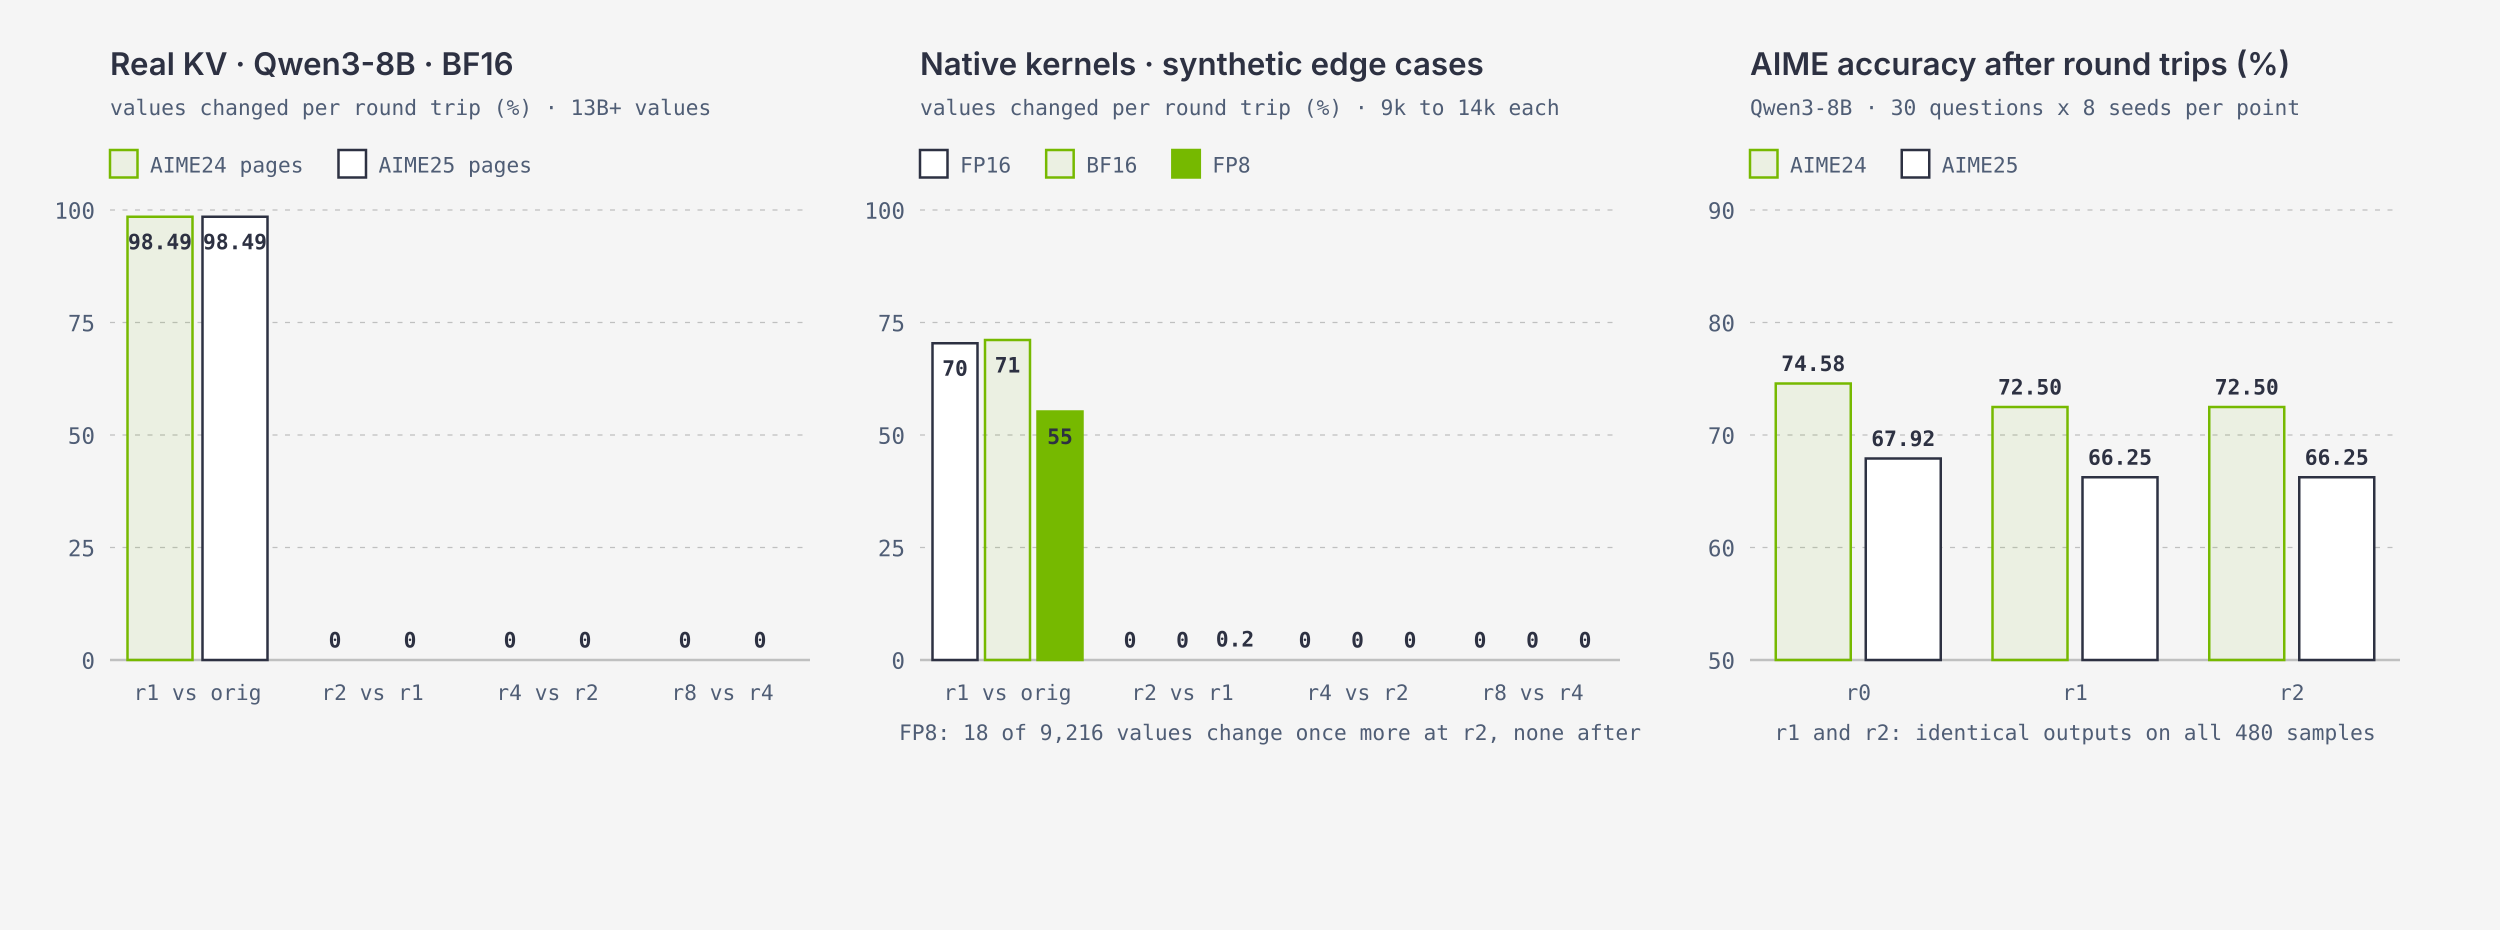
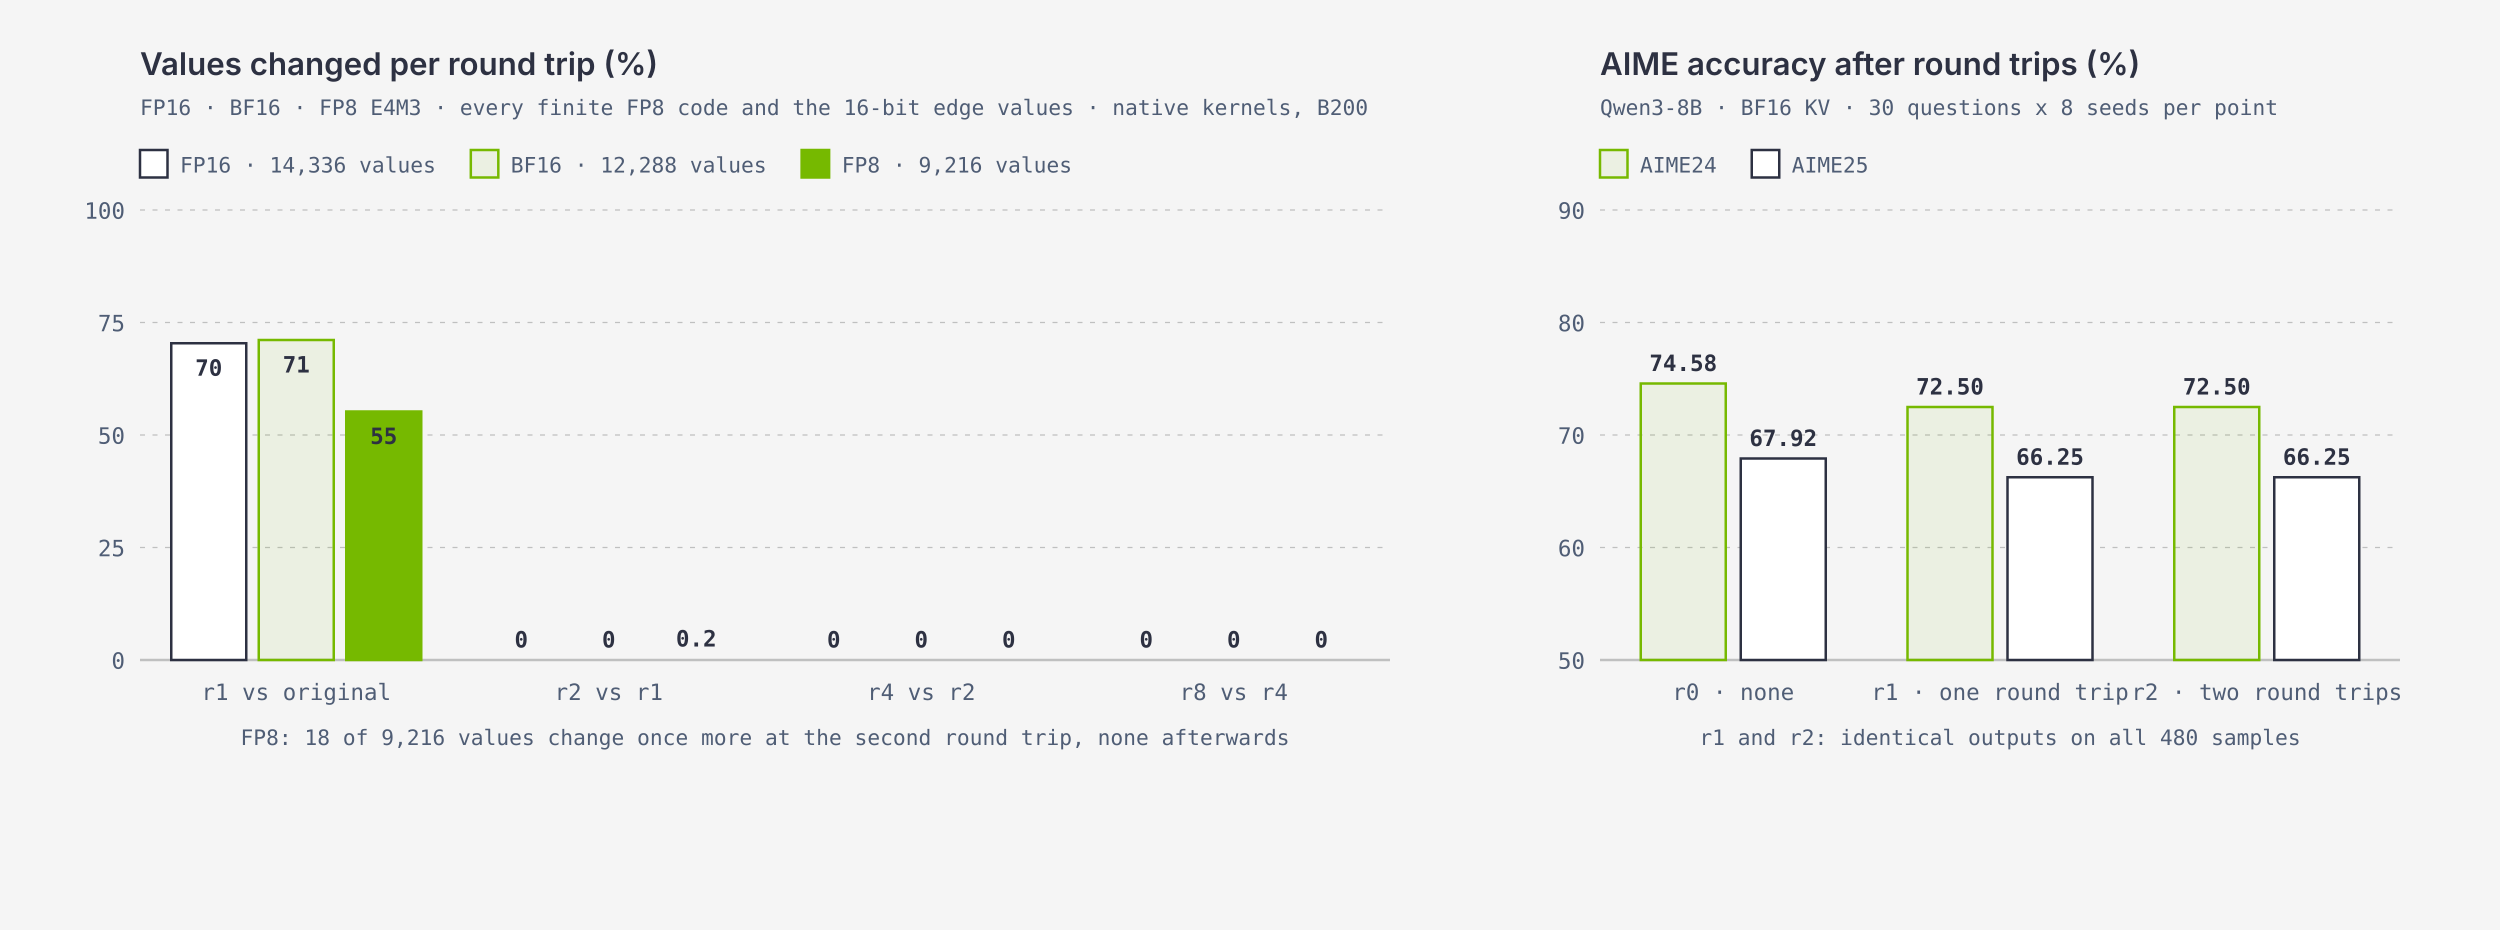
<svg xmlns="http://www.w3.org/2000/svg" viewBox="0 0 1000 372" width="1000" height="372">
  <defs>
    <marker id="ah" markerWidth="8" markerHeight="8" refX="7" refY="4" orient="auto" markerUnits="userSpaceOnUse">
      <path d="M0,0.5 L7,4 L0,7.5" fill="none" stroke="#4f5d75" stroke-width="1" />
    </marker>
  </defs>
  <rect width="1000" height="372" fill="#f5f5f5" />
-   <text x="44.0" y="30.0" font-family="'Geist','Inter',system-ui,-apple-system,'Segoe UI',sans-serif" font-size="12.5" font-weight="600" fill="#2d3142" text-anchor="start">Real KV · Qwen3-8B · BF16</text>
-   <text x="44.0" y="46.0" font-family="'Geist Mono','SFMono-Regular',Menlo,Consolas,monospace" font-size="8.5" font-weight="500" fill="#4f5d75" text-anchor="start">values changed per round trip (%) · 13B+ values</text>
-   <line x1="44" y1="264.0" x2="324" y2="264.0" stroke="#bfc0c0" stroke-width="1" />
-   <text x="38.0" y="267.5" font-family="'Geist Mono','SFMono-Regular',Menlo,Consolas,monospace" font-size="9" font-weight="500" fill="#4f5d75" text-anchor="end">0</text>
-   <line x1="44" y1="219.0" x2="324" y2="219.0" stroke="#bfc0c0" stroke-width="0.5" stroke-dasharray="2,3" />
-   <text x="38.0" y="222.5" font-family="'Geist Mono','SFMono-Regular',Menlo,Consolas,monospace" font-size="9" font-weight="500" fill="#4f5d75" text-anchor="end">25</text>
-   <line x1="44" y1="174.0" x2="324" y2="174.0" stroke="#bfc0c0" stroke-width="0.5" stroke-dasharray="2,3" />
-   <text x="38.0" y="177.5" font-family="'Geist Mono','SFMono-Regular',Menlo,Consolas,monospace" font-size="9" font-weight="500" fill="#4f5d75" text-anchor="end">50</text>
-   <line x1="44" y1="129.0" x2="324" y2="129.0" stroke="#bfc0c0" stroke-width="0.5" stroke-dasharray="2,3" />
-   <text x="38.0" y="132.5" font-family="'Geist Mono','SFMono-Regular',Menlo,Consolas,monospace" font-size="9" font-weight="500" fill="#4f5d75" text-anchor="end">75</text>
-   <line x1="44" y1="84.0" x2="324" y2="84.0" stroke="#bfc0c0" stroke-width="0.5" stroke-dasharray="2,3" />
-   <text x="38.0" y="87.5" font-family="'Geist Mono','SFMono-Regular',Menlo,Consolas,monospace" font-size="9" font-weight="500" fill="#4f5d75" text-anchor="end">100</text>
-   <rect x="51.0" y="86.7" width="26" height="177.3" fill="rgba(118,185,0,0.08)" stroke="#76B900" stroke-width="1" />
-   <text x="64.0" y="99.7" font-family="'Geist Mono','SFMono-Regular',Menlo,Consolas,monospace" font-size="8.5" font-weight="600" fill="#2d3142" text-anchor="middle">98.49</text>
-   <rect x="81.0" y="86.7" width="26" height="177.3" fill="#ffffff" stroke="#2d3142" stroke-width="1" />
-   <text x="94.0" y="99.7" font-family="'Geist Mono','SFMono-Regular',Menlo,Consolas,monospace" font-size="8.5" font-weight="600" fill="#2d3142" text-anchor="middle">98.49</text>
-   <text x="79.0" y="280.0" font-family="'Geist Mono','SFMono-Regular',Menlo,Consolas,monospace" font-size="8.5" font-weight="500" fill="#4f5d75" text-anchor="middle">r1 vs orig</text>
-   <text x="134.0" y="259.0" font-family="'Geist Mono','SFMono-Regular',Menlo,Consolas,monospace" font-size="8.5" font-weight="600" fill="#2d3142" text-anchor="middle">0</text>
-   <text x="164.0" y="259.0" font-family="'Geist Mono','SFMono-Regular',Menlo,Consolas,monospace" font-size="8.5" font-weight="600" fill="#2d3142" text-anchor="middle">0</text>
-   <text x="149.0" y="280.0" font-family="'Geist Mono','SFMono-Regular',Menlo,Consolas,monospace" font-size="8.5" font-weight="500" fill="#4f5d75" text-anchor="middle">r2 vs r1</text>
-   <text x="204.0" y="259.0" font-family="'Geist Mono','SFMono-Regular',Menlo,Consolas,monospace" font-size="8.5" font-weight="600" fill="#2d3142" text-anchor="middle">0</text>
-   <text x="234.0" y="259.0" font-family="'Geist Mono','SFMono-Regular',Menlo,Consolas,monospace" font-size="8.5" font-weight="600" fill="#2d3142" text-anchor="middle">0</text>
-   <text x="219.0" y="280.0" font-family="'Geist Mono','SFMono-Regular',Menlo,Consolas,monospace" font-size="8.5" font-weight="500" fill="#4f5d75" text-anchor="middle">r4 vs r2</text>
-   <text x="274.0" y="259.0" font-family="'Geist Mono','SFMono-Regular',Menlo,Consolas,monospace" font-size="8.5" font-weight="600" fill="#2d3142" text-anchor="middle">0</text>
-   <text x="304.0" y="259.0" font-family="'Geist Mono','SFMono-Regular',Menlo,Consolas,monospace" font-size="8.5" font-weight="600" fill="#2d3142" text-anchor="middle">0</text>
-   <text x="289.0" y="280.0" font-family="'Geist Mono','SFMono-Regular',Menlo,Consolas,monospace" font-size="8.5" font-weight="500" fill="#4f5d75" text-anchor="middle">r8 vs r4</text>
-   <rect x="44" y="60" width="11" height="11" fill="rgba(118,185,0,0.08)" stroke="#76B900" />
-   <text x="60.0" y="69.0" font-family="'Geist Mono','SFMono-Regular',Menlo,Consolas,monospace" font-size="8.5" font-weight="500" fill="#4f5d75" text-anchor="start">AIME24 pages</text>
-   <rect x="135.396" y="60" width="11" height="11" fill="#ffffff" stroke="#2d3142" />
-   <text x="151.4" y="69.0" font-family="'Geist Mono','SFMono-Regular',Menlo,Consolas,monospace" font-size="8.5" font-weight="500" fill="#4f5d75" text-anchor="start">AIME25 pages</text>
-   <text x="368.0" y="30.0" font-family="'Geist','Inter',system-ui,-apple-system,'Segoe UI',sans-serif" font-size="12.5" font-weight="600" fill="#2d3142" text-anchor="start">Native kernels · synthetic edge cases</text>
-   <text x="368.0" y="46.0" font-family="'Geist Mono','SFMono-Regular',Menlo,Consolas,monospace" font-size="8.5" font-weight="500" fill="#4f5d75" text-anchor="start">values changed per round trip (%) · 9k to 14k each</text>
-   <line x1="368" y1="264.0" x2="648" y2="264.0" stroke="#bfc0c0" stroke-width="1" />
-   <text x="362.0" y="267.5" font-family="'Geist Mono','SFMono-Regular',Menlo,Consolas,monospace" font-size="9" font-weight="500" fill="#4f5d75" text-anchor="end">0</text>
-   <line x1="368" y1="219.0" x2="648" y2="219.0" stroke="#bfc0c0" stroke-width="0.5" stroke-dasharray="2,3" />
-   <text x="362.0" y="222.5" font-family="'Geist Mono','SFMono-Regular',Menlo,Consolas,monospace" font-size="9" font-weight="500" fill="#4f5d75" text-anchor="end">25</text>
-   <line x1="368" y1="174.0" x2="648" y2="174.0" stroke="#bfc0c0" stroke-width="0.5" stroke-dasharray="2,3" />
-   <text x="362.0" y="177.5" font-family="'Geist Mono','SFMono-Regular',Menlo,Consolas,monospace" font-size="9" font-weight="500" fill="#4f5d75" text-anchor="end">50</text>
-   <line x1="368" y1="129.0" x2="648" y2="129.0" stroke="#bfc0c0" stroke-width="0.5" stroke-dasharray="2,3" />
-   <text x="362.0" y="132.5" font-family="'Geist Mono','SFMono-Regular',Menlo,Consolas,monospace" font-size="9" font-weight="500" fill="#4f5d75" text-anchor="end">75</text>
-   <line x1="368" y1="84.0" x2="648" y2="84.0" stroke="#bfc0c0" stroke-width="0.5" stroke-dasharray="2,3" />
-   <text x="362.0" y="87.5" font-family="'Geist Mono','SFMono-Regular',Menlo,Consolas,monospace" font-size="9" font-weight="500" fill="#4f5d75" text-anchor="end">100</text>
-   <rect x="373.0" y="137.3" width="18" height="126.7" fill="#ffffff" stroke="#2d3142" stroke-width="1" />
-   <text x="382.0" y="150.3" font-family="'Geist Mono','SFMono-Regular',Menlo,Consolas,monospace" font-size="8.5" font-weight="600" fill="#2d3142" text-anchor="middle">70</text>
-   <rect x="394.0" y="136.0" width="18" height="128.0" fill="rgba(118,185,0,0.08)" stroke="#76B900" stroke-width="1" />
-   <text x="403.0" y="149.0" font-family="'Geist Mono','SFMono-Regular',Menlo,Consolas,monospace" font-size="8.5" font-weight="600" fill="#2d3142" text-anchor="middle">71</text>
-   <rect x="415.0" y="164.6" width="18" height="99.4" fill="#76B900" stroke="#76B900" stroke-width="1" />
-   <text x="424.0" y="177.6" font-family="'Geist Mono','SFMono-Regular',Menlo,Consolas,monospace" font-size="8.5" font-weight="600" fill="#2d3142" text-anchor="middle">55</text>
-   <text x="403.0" y="280.0" font-family="'Geist Mono','SFMono-Regular',Menlo,Consolas,monospace" font-size="8.5" font-weight="500" fill="#4f5d75" text-anchor="middle">r1 vs orig</text>
-   <text x="452.0" y="259.0" font-family="'Geist Mono','SFMono-Regular',Menlo,Consolas,monospace" font-size="8.5" font-weight="600" fill="#2d3142" text-anchor="middle">0</text>
-   <text x="473.0" y="259.0" font-family="'Geist Mono','SFMono-Regular',Menlo,Consolas,monospace" font-size="8.5" font-weight="600" fill="#2d3142" text-anchor="middle">0</text>
-   <text x="494.0" y="258.6" font-family="'Geist Mono','SFMono-Regular',Menlo,Consolas,monospace" font-size="8.5" font-weight="600" fill="#2d3142" text-anchor="middle">0.2</text>
-   <text x="473.0" y="280.0" font-family="'Geist Mono','SFMono-Regular',Menlo,Consolas,monospace" font-size="8.5" font-weight="500" fill="#4f5d75" text-anchor="middle">r2 vs r1</text>
-   <text x="522.0" y="259.0" font-family="'Geist Mono','SFMono-Regular',Menlo,Consolas,monospace" font-size="8.5" font-weight="600" fill="#2d3142" text-anchor="middle">0</text>
-   <text x="543.0" y="259.0" font-family="'Geist Mono','SFMono-Regular',Menlo,Consolas,monospace" font-size="8.5" font-weight="600" fill="#2d3142" text-anchor="middle">0</text>
-   <text x="564.0" y="259.0" font-family="'Geist Mono','SFMono-Regular',Menlo,Consolas,monospace" font-size="8.5" font-weight="600" fill="#2d3142" text-anchor="middle">0</text>
-   <text x="543.0" y="280.0" font-family="'Geist Mono','SFMono-Regular',Menlo,Consolas,monospace" font-size="8.5" font-weight="500" fill="#4f5d75" text-anchor="middle">r4 vs r2</text>
-   <text x="592.0" y="259.0" font-family="'Geist Mono','SFMono-Regular',Menlo,Consolas,monospace" font-size="8.5" font-weight="600" fill="#2d3142" text-anchor="middle">0</text>
-   <text x="613.0" y="259.0" font-family="'Geist Mono','SFMono-Regular',Menlo,Consolas,monospace" font-size="8.5" font-weight="600" fill="#2d3142" text-anchor="middle">0</text>
-   <text x="634.0" y="259.0" font-family="'Geist Mono','SFMono-Regular',Menlo,Consolas,monospace" font-size="8.5" font-weight="600" fill="#2d3142" text-anchor="middle">0</text>
-   <text x="613.0" y="280.0" font-family="'Geist Mono','SFMono-Regular',Menlo,Consolas,monospace" font-size="8.5" font-weight="500" fill="#4f5d75" text-anchor="middle">r8 vs r4</text>
-   <rect x="368" y="60" width="11" height="11" fill="#ffffff" stroke="#2d3142" />
-   <text x="384.0" y="69.0" font-family="'Geist Mono','SFMono-Regular',Menlo,Consolas,monospace" font-size="8.5" font-weight="500" fill="#4f5d75" text-anchor="start">FP16</text>
-   <rect x="418.465" y="60" width="11" height="11" fill="rgba(118,185,0,0.08)" stroke="#76B900" />
-   <text x="434.5" y="69.0" font-family="'Geist Mono','SFMono-Regular',Menlo,Consolas,monospace" font-size="8.5" font-weight="500" fill="#4f5d75" text-anchor="start">BF16</text>
-   <rect x="468.93" y="60" width="11" height="11" fill="#76B900" stroke="#76B900" />
-   <text x="484.9" y="69.0" font-family="'Geist Mono','SFMono-Regular',Menlo,Consolas,monospace" font-size="8.5" font-weight="500" fill="#4f5d75" text-anchor="start">FP8</text>
-   <text x="508.0" y="296.0" font-family="'Geist Mono','SFMono-Regular',Menlo,Consolas,monospace" font-size="8.5" font-weight="500" fill="#4f5d75" text-anchor="middle">FP8: 18 of 9,216 values change once more at r2, none after</text>
-   <text x="700.0" y="30.0" font-family="'Geist','Inter',system-ui,-apple-system,'Segoe UI',sans-serif" font-size="12.5" font-weight="600" fill="#2d3142" text-anchor="start">AIME accuracy after round trips (%)</text>
-   <text x="700.0" y="46.0" font-family="'Geist Mono','SFMono-Regular',Menlo,Consolas,monospace" font-size="8.5" font-weight="500" fill="#4f5d75" text-anchor="start">Qwen3-8B · 30 questions x 8 seeds per point</text>
-   <line x1="700" y1="264.0" x2="960" y2="264.0" stroke="#bfc0c0" stroke-width="1" />
-   <text x="694.0" y="267.5" font-family="'Geist Mono','SFMono-Regular',Menlo,Consolas,monospace" font-size="9" font-weight="500" fill="#4f5d75" text-anchor="end">50</text>
-   <line x1="700" y1="219.0" x2="960" y2="219.0" stroke="#bfc0c0" stroke-width="0.5" stroke-dasharray="2,3" />
-   <text x="694.0" y="222.5" font-family="'Geist Mono','SFMono-Regular',Menlo,Consolas,monospace" font-size="9" font-weight="500" fill="#4f5d75" text-anchor="end">60</text>
-   <line x1="700" y1="174.0" x2="960" y2="174.0" stroke="#bfc0c0" stroke-width="0.5" stroke-dasharray="2,3" />
-   <text x="694.0" y="177.5" font-family="'Geist Mono','SFMono-Regular',Menlo,Consolas,monospace" font-size="9" font-weight="500" fill="#4f5d75" text-anchor="end">70</text>
-   <line x1="700" y1="129.0" x2="960" y2="129.0" stroke="#bfc0c0" stroke-width="0.5" stroke-dasharray="2,3" />
-   <text x="694.0" y="132.5" font-family="'Geist Mono','SFMono-Regular',Menlo,Consolas,monospace" font-size="9" font-weight="500" fill="#4f5d75" text-anchor="end">80</text>
-   <line x1="700" y1="84.0" x2="960" y2="84.0" stroke="#bfc0c0" stroke-width="0.5" stroke-dasharray="2,3" />
-   <text x="694.0" y="87.5" font-family="'Geist Mono','SFMono-Regular',Menlo,Consolas,monospace" font-size="9" font-weight="500" fill="#4f5d75" text-anchor="end">90</text>
-   <rect x="710.3" y="153.4" width="30" height="110.6" fill="rgba(118,185,0,0.08)" stroke="#76B900" stroke-width="1" />
-   <text x="725.3" y="148.4" font-family="'Geist Mono','SFMono-Regular',Menlo,Consolas,monospace" font-size="8.5" font-weight="600" fill="#2d3142" text-anchor="middle">74.58</text>
-   <rect x="746.3" y="183.4" width="30" height="80.6" fill="#ffffff" stroke="#2d3142" stroke-width="1" />
-   <text x="761.3" y="178.4" font-family="'Geist Mono','SFMono-Regular',Menlo,Consolas,monospace" font-size="8.5" font-weight="600" fill="#2d3142" text-anchor="middle">67.92</text>
-   <rect x="797.0" y="162.8" width="30" height="101.2" fill="rgba(118,185,0,0.08)" stroke="#76B900" stroke-width="1" />
-   <text x="812.0" y="157.8" font-family="'Geist Mono','SFMono-Regular',Menlo,Consolas,monospace" font-size="8.5" font-weight="600" fill="#2d3142" text-anchor="middle">72.50</text>
-   <rect x="833.0" y="190.9" width="30" height="73.1" fill="#ffffff" stroke="#2d3142" stroke-width="1" />
-   <text x="848.0" y="185.9" font-family="'Geist Mono','SFMono-Regular',Menlo,Consolas,monospace" font-size="8.5" font-weight="600" fill="#2d3142" text-anchor="middle">66.25</text>
-   <rect x="883.7" y="162.8" width="30" height="101.2" fill="rgba(118,185,0,0.08)" stroke="#76B900" stroke-width="1" />
-   <text x="898.7" y="157.8" font-family="'Geist Mono','SFMono-Regular',Menlo,Consolas,monospace" font-size="8.5" font-weight="600" fill="#2d3142" text-anchor="middle">72.50</text>
-   <rect x="919.7" y="190.9" width="30" height="73.1" fill="#ffffff" stroke="#2d3142" stroke-width="1" />
-   <text x="934.7" y="185.9" font-family="'Geist Mono','SFMono-Regular',Menlo,Consolas,monospace" font-size="8.5" font-weight="600" fill="#2d3142" text-anchor="middle">66.25</text>
-   <rect x="700" y="60" width="11" height="11" fill="rgba(118,185,0,0.08)" stroke="#76B900" />
-   <text x="716.0" y="69.0" font-family="'Geist Mono','SFMono-Regular',Menlo,Consolas,monospace" font-size="8.5" font-weight="500" fill="#4f5d75" text-anchor="start">AIME24</text>
-   <rect x="760.698" y="60" width="11" height="11" fill="#ffffff" stroke="#2d3142" />
-   <text x="776.7" y="69.0" font-family="'Geist Mono','SFMono-Regular',Menlo,Consolas,monospace" font-size="8.5" font-weight="500" fill="#4f5d75" text-anchor="start">AIME25</text>
-   <text x="743.3" y="280.0" font-family="'Geist Mono','SFMono-Regular',Menlo,Consolas,monospace" font-size="8.5" font-weight="500" fill="#4f5d75" text-anchor="middle">r0</text>
-   <text x="830.0" y="280.0" font-family="'Geist Mono','SFMono-Regular',Menlo,Consolas,monospace" font-size="8.5" font-weight="500" fill="#4f5d75" text-anchor="middle">r1</text>
-   <text x="916.7" y="280.0" font-family="'Geist Mono','SFMono-Regular',Menlo,Consolas,monospace" font-size="8.5" font-weight="500" fill="#4f5d75" text-anchor="middle">r2</text>
-   <text x="830.0" y="296.0" font-family="'Geist Mono','SFMono-Regular',Menlo,Consolas,monospace" font-size="8.5" font-weight="500" fill="#4f5d75" text-anchor="middle">r1 and r2: identical outputs on all 480 samples</text>
+   <text x="56.0" y="30.0" font-family="'Geist','Inter',system-ui,-apple-system,'Segoe UI',sans-serif" font-size="12.5" font-weight="600" fill="#2d3142" text-anchor="start">Values changed per round trip (%)</text>
+   <text x="56.0" y="46.0" font-family="'Geist Mono','SFMono-Regular',Menlo,Consolas,monospace" font-size="8.5" font-weight="500" fill="#4f5d75" text-anchor="start">FP16 · BF16 · FP8 E4M3 · every finite FP8 code and the 16-bit edge values · native kernels, B200</text>
+   <line x1="56" y1="264.0" x2="556" y2="264.0" stroke="#bfc0c0" stroke-width="1" />
+   <text x="50.0" y="267.5" font-family="'Geist Mono','SFMono-Regular',Menlo,Consolas,monospace" font-size="9" font-weight="500" fill="#4f5d75" text-anchor="end">0</text>
+   <line x1="56" y1="219.0" x2="556" y2="219.0" stroke="#bfc0c0" stroke-width="0.5" stroke-dasharray="2,3" />
+   <text x="50.0" y="222.5" font-family="'Geist Mono','SFMono-Regular',Menlo,Consolas,monospace" font-size="9" font-weight="500" fill="#4f5d75" text-anchor="end">25</text>
+   <line x1="56" y1="174.0" x2="556" y2="174.0" stroke="#bfc0c0" stroke-width="0.5" stroke-dasharray="2,3" />
+   <text x="50.0" y="177.5" font-family="'Geist Mono','SFMono-Regular',Menlo,Consolas,monospace" font-size="9" font-weight="500" fill="#4f5d75" text-anchor="end">50</text>
+   <line x1="56" y1="129.0" x2="556" y2="129.0" stroke="#bfc0c0" stroke-width="0.5" stroke-dasharray="2,3" />
+   <text x="50.0" y="132.5" font-family="'Geist Mono','SFMono-Regular',Menlo,Consolas,monospace" font-size="9" font-weight="500" fill="#4f5d75" text-anchor="end">75</text>
+   <line x1="56" y1="84.0" x2="556" y2="84.0" stroke="#bfc0c0" stroke-width="0.5" stroke-dasharray="2,3" />
+   <text x="50.0" y="87.5" font-family="'Geist Mono','SFMono-Regular',Menlo,Consolas,monospace" font-size="9" font-weight="500" fill="#4f5d75" text-anchor="end">100</text>
+   <rect x="68.5" y="137.3" width="30" height="126.7" fill="#ffffff" stroke="#2d3142" stroke-width="1" />
+   <text x="83.5" y="150.3" font-family="'Geist Mono','SFMono-Regular',Menlo,Consolas,monospace" font-size="9" font-weight="600" fill="#2d3142" text-anchor="middle">70</text>
+   <rect x="103.5" y="136.0" width="30" height="128.0" fill="rgba(118,185,0,0.08)" stroke="#76B900" stroke-width="1" />
+   <text x="118.5" y="149.0" font-family="'Geist Mono','SFMono-Regular',Menlo,Consolas,monospace" font-size="9" font-weight="600" fill="#2d3142" text-anchor="middle">71</text>
+   <rect x="138.5" y="164.6" width="30" height="99.4" fill="#76B900" stroke="#76B900" stroke-width="1" />
+   <text x="153.5" y="177.6" font-family="'Geist Mono','SFMono-Regular',Menlo,Consolas,monospace" font-size="9" font-weight="600" fill="#2d3142" text-anchor="middle">55</text>
+   <text x="118.5" y="280.0" font-family="'Geist Mono','SFMono-Regular',Menlo,Consolas,monospace" font-size="9" font-weight="500" fill="#4f5d75" text-anchor="middle">r1 vs original</text>
+   <text x="208.5" y="259.0" font-family="'Geist Mono','SFMono-Regular',Menlo,Consolas,monospace" font-size="9" font-weight="600" fill="#2d3142" text-anchor="middle">0</text>
+   <text x="243.5" y="259.0" font-family="'Geist Mono','SFMono-Regular',Menlo,Consolas,monospace" font-size="9" font-weight="600" fill="#2d3142" text-anchor="middle">0</text>
+   <text x="278.5" y="258.6" font-family="'Geist Mono','SFMono-Regular',Menlo,Consolas,monospace" font-size="9" font-weight="600" fill="#2d3142" text-anchor="middle">0.2</text>
+   <text x="243.5" y="280.0" font-family="'Geist Mono','SFMono-Regular',Menlo,Consolas,monospace" font-size="9" font-weight="500" fill="#4f5d75" text-anchor="middle">r2 vs r1</text>
+   <text x="333.5" y="259.0" font-family="'Geist Mono','SFMono-Regular',Menlo,Consolas,monospace" font-size="9" font-weight="600" fill="#2d3142" text-anchor="middle">0</text>
+   <text x="368.5" y="259.0" font-family="'Geist Mono','SFMono-Regular',Menlo,Consolas,monospace" font-size="9" font-weight="600" fill="#2d3142" text-anchor="middle">0</text>
+   <text x="403.5" y="259.0" font-family="'Geist Mono','SFMono-Regular',Menlo,Consolas,monospace" font-size="9" font-weight="600" fill="#2d3142" text-anchor="middle">0</text>
+   <text x="368.5" y="280.0" font-family="'Geist Mono','SFMono-Regular',Menlo,Consolas,monospace" font-size="9" font-weight="500" fill="#4f5d75" text-anchor="middle">r4 vs r2</text>
+   <text x="458.5" y="259.0" font-family="'Geist Mono','SFMono-Regular',Menlo,Consolas,monospace" font-size="9" font-weight="600" fill="#2d3142" text-anchor="middle">0</text>
+   <text x="493.5" y="259.0" font-family="'Geist Mono','SFMono-Regular',Menlo,Consolas,monospace" font-size="9" font-weight="600" fill="#2d3142" text-anchor="middle">0</text>
+   <text x="528.5" y="259.0" font-family="'Geist Mono','SFMono-Regular',Menlo,Consolas,monospace" font-size="9" font-weight="600" fill="#2d3142" text-anchor="middle">0</text>
+   <text x="493.5" y="280.0" font-family="'Geist Mono','SFMono-Regular',Menlo,Consolas,monospace" font-size="9" font-weight="500" fill="#4f5d75" text-anchor="middle">r8 vs r4</text>
+   <rect x="56" y="60" width="11" height="11" fill="#ffffff" stroke="#2d3142" />
+   <text x="72.0" y="69.0" font-family="'Geist Mono','SFMono-Regular',Menlo,Consolas,monospace" font-size="8.5" font-weight="500" fill="#4f5d75" text-anchor="start">FP16 · 14,336 values</text>
+   <rect x="188.326" y="60" width="11" height="11" fill="rgba(118,185,0,0.08)" stroke="#76B900" />
+   <text x="204.3" y="69.0" font-family="'Geist Mono','SFMono-Regular',Menlo,Consolas,monospace" font-size="8.5" font-weight="500" fill="#4f5d75" text-anchor="start">BF16 · 12,288 values</text>
+   <rect x="320.652" y="60" width="11" height="11" fill="#76B900" stroke="#76B900" />
+   <text x="336.7" y="69.0" font-family="'Geist Mono','SFMono-Regular',Menlo,Consolas,monospace" font-size="8.5" font-weight="500" fill="#4f5d75" text-anchor="start">FP8 · 9,216 values</text>
+   <text x="306.0" y="298.0" font-family="'Geist Mono','SFMono-Regular',Menlo,Consolas,monospace" font-size="8.5" font-weight="500" fill="#4f5d75" text-anchor="middle">FP8: 18 of 9,216 values change once more at the second round trip, none afterwards</text>
+   <text x="640.0" y="30.0" font-family="'Geist','Inter',system-ui,-apple-system,'Segoe UI',sans-serif" font-size="12.5" font-weight="600" fill="#2d3142" text-anchor="start">AIME accuracy after round trips (%)</text>
+   <text x="640.0" y="46.0" font-family="'Geist Mono','SFMono-Regular',Menlo,Consolas,monospace" font-size="8.5" font-weight="500" fill="#4f5d75" text-anchor="start">Qwen3-8B · BF16 KV · 30 questions x 8 seeds per point</text>
+   <line x1="640" y1="264.0" x2="960" y2="264.0" stroke="#bfc0c0" stroke-width="1" />
+   <text x="634.0" y="267.5" font-family="'Geist Mono','SFMono-Regular',Menlo,Consolas,monospace" font-size="9" font-weight="500" fill="#4f5d75" text-anchor="end">50</text>
+   <line x1="640" y1="219.0" x2="960" y2="219.0" stroke="#bfc0c0" stroke-width="0.5" stroke-dasharray="2,3" />
+   <text x="634.0" y="222.5" font-family="'Geist Mono','SFMono-Regular',Menlo,Consolas,monospace" font-size="9" font-weight="500" fill="#4f5d75" text-anchor="end">60</text>
+   <line x1="640" y1="174.0" x2="960" y2="174.0" stroke="#bfc0c0" stroke-width="0.5" stroke-dasharray="2,3" />
+   <text x="634.0" y="177.5" font-family="'Geist Mono','SFMono-Regular',Menlo,Consolas,monospace" font-size="9" font-weight="500" fill="#4f5d75" text-anchor="end">70</text>
+   <line x1="640" y1="129.0" x2="960" y2="129.0" stroke="#bfc0c0" stroke-width="0.5" stroke-dasharray="2,3" />
+   <text x="634.0" y="132.5" font-family="'Geist Mono','SFMono-Regular',Menlo,Consolas,monospace" font-size="9" font-weight="500" fill="#4f5d75" text-anchor="end">80</text>
+   <line x1="640" y1="84.0" x2="960" y2="84.0" stroke="#bfc0c0" stroke-width="0.5" stroke-dasharray="2,3" />
+   <text x="634.0" y="87.5" font-family="'Geist Mono','SFMono-Regular',Menlo,Consolas,monospace" font-size="9" font-weight="500" fill="#4f5d75" text-anchor="end">90</text>
+   <rect x="656.3" y="153.4" width="34" height="110.6" fill="rgba(118,185,0,0.08)" stroke="#76B900" stroke-width="1" />
+   <text x="673.3" y="148.4" font-family="'Geist Mono','SFMono-Regular',Menlo,Consolas,monospace" font-size="9" font-weight="600" fill="#2d3142" text-anchor="middle">74.58</text>
+   <rect x="696.3" y="183.4" width="34" height="80.6" fill="#ffffff" stroke="#2d3142" stroke-width="1" />
+   <text x="713.3" y="178.4" font-family="'Geist Mono','SFMono-Regular',Menlo,Consolas,monospace" font-size="9" font-weight="600" fill="#2d3142" text-anchor="middle">67.92</text>
+   <rect x="763.0" y="162.8" width="34" height="101.2" fill="rgba(118,185,0,0.08)" stroke="#76B900" stroke-width="1" />
+   <text x="780.0" y="157.8" font-family="'Geist Mono','SFMono-Regular',Menlo,Consolas,monospace" font-size="9" font-weight="600" fill="#2d3142" text-anchor="middle">72.50</text>
+   <rect x="803.0" y="190.9" width="34" height="73.1" fill="#ffffff" stroke="#2d3142" stroke-width="1" />
+   <text x="820.0" y="185.9" font-family="'Geist Mono','SFMono-Regular',Menlo,Consolas,monospace" font-size="9" font-weight="600" fill="#2d3142" text-anchor="middle">66.25</text>
+   <rect x="869.7" y="162.8" width="34" height="101.2" fill="rgba(118,185,0,0.08)" stroke="#76B900" stroke-width="1" />
+   <text x="886.7" y="157.8" font-family="'Geist Mono','SFMono-Regular',Menlo,Consolas,monospace" font-size="9" font-weight="600" fill="#2d3142" text-anchor="middle">72.50</text>
+   <rect x="909.7" y="190.9" width="34" height="73.1" fill="#ffffff" stroke="#2d3142" stroke-width="1" />
+   <text x="926.7" y="185.9" font-family="'Geist Mono','SFMono-Regular',Menlo,Consolas,monospace" font-size="9" font-weight="600" fill="#2d3142" text-anchor="middle">66.25</text>
+   <rect x="640" y="60" width="11" height="11" fill="rgba(118,185,0,0.08)" stroke="#76B900" />
+   <text x="656.0" y="69.0" font-family="'Geist Mono','SFMono-Regular',Menlo,Consolas,monospace" font-size="8.5" font-weight="500" fill="#4f5d75" text-anchor="start">AIME24</text>
+   <rect x="700.698" y="60" width="11" height="11" fill="#ffffff" stroke="#2d3142" />
+   <text x="716.7" y="69.0" font-family="'Geist Mono','SFMono-Regular',Menlo,Consolas,monospace" font-size="8.5" font-weight="500" fill="#4f5d75" text-anchor="start">AIME25</text>
+   <text x="693.3" y="280.0" font-family="'Geist Mono','SFMono-Regular',Menlo,Consolas,monospace" font-size="9" font-weight="500" fill="#4f5d75" text-anchor="middle">r0 · none</text>
+   <text x="800.0" y="280.0" font-family="'Geist Mono','SFMono-Regular',Menlo,Consolas,monospace" font-size="9" font-weight="500" fill="#4f5d75" text-anchor="middle">r1 · one round trip</text>
+   <text x="906.7" y="280.0" font-family="'Geist Mono','SFMono-Regular',Menlo,Consolas,monospace" font-size="9" font-weight="500" fill="#4f5d75" text-anchor="middle">r2 · two round trips</text>
+   <text x="800.0" y="298.0" font-family="'Geist Mono','SFMono-Regular',Menlo,Consolas,monospace" font-size="8.5" font-weight="500" fill="#4f5d75" text-anchor="middle">r1 and r2: identical outputs on all 480 samples</text>
</svg>
